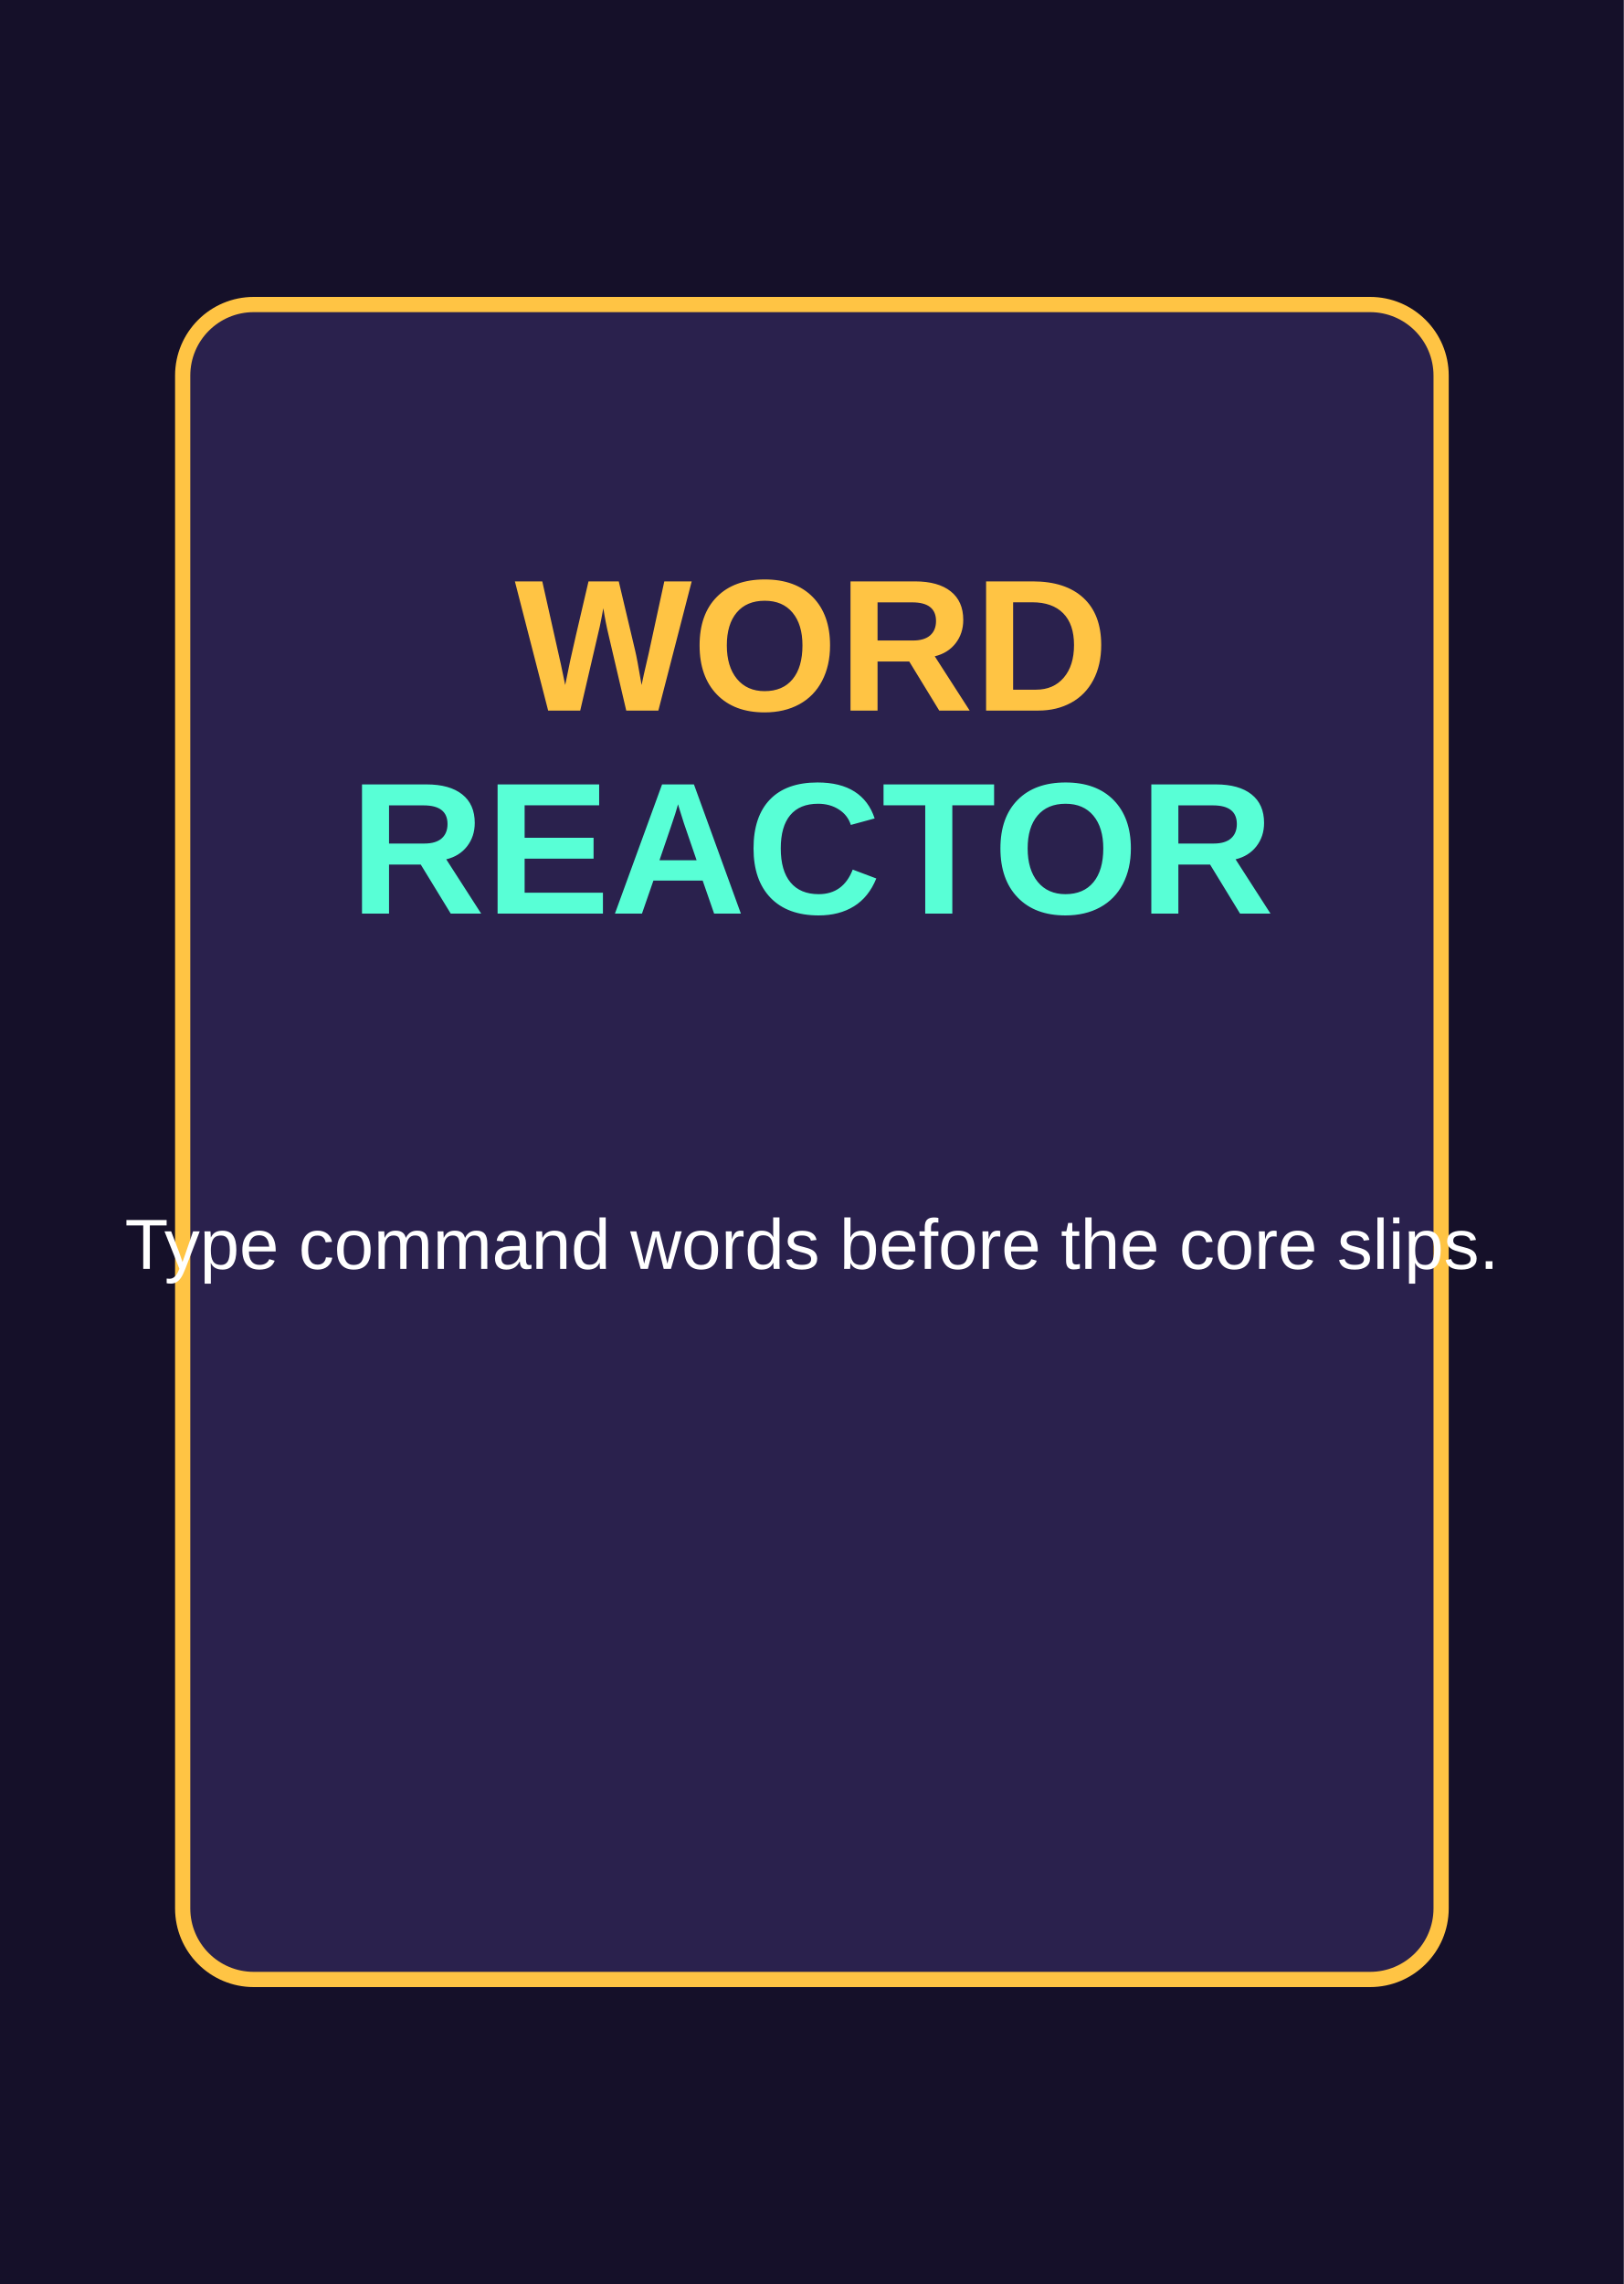
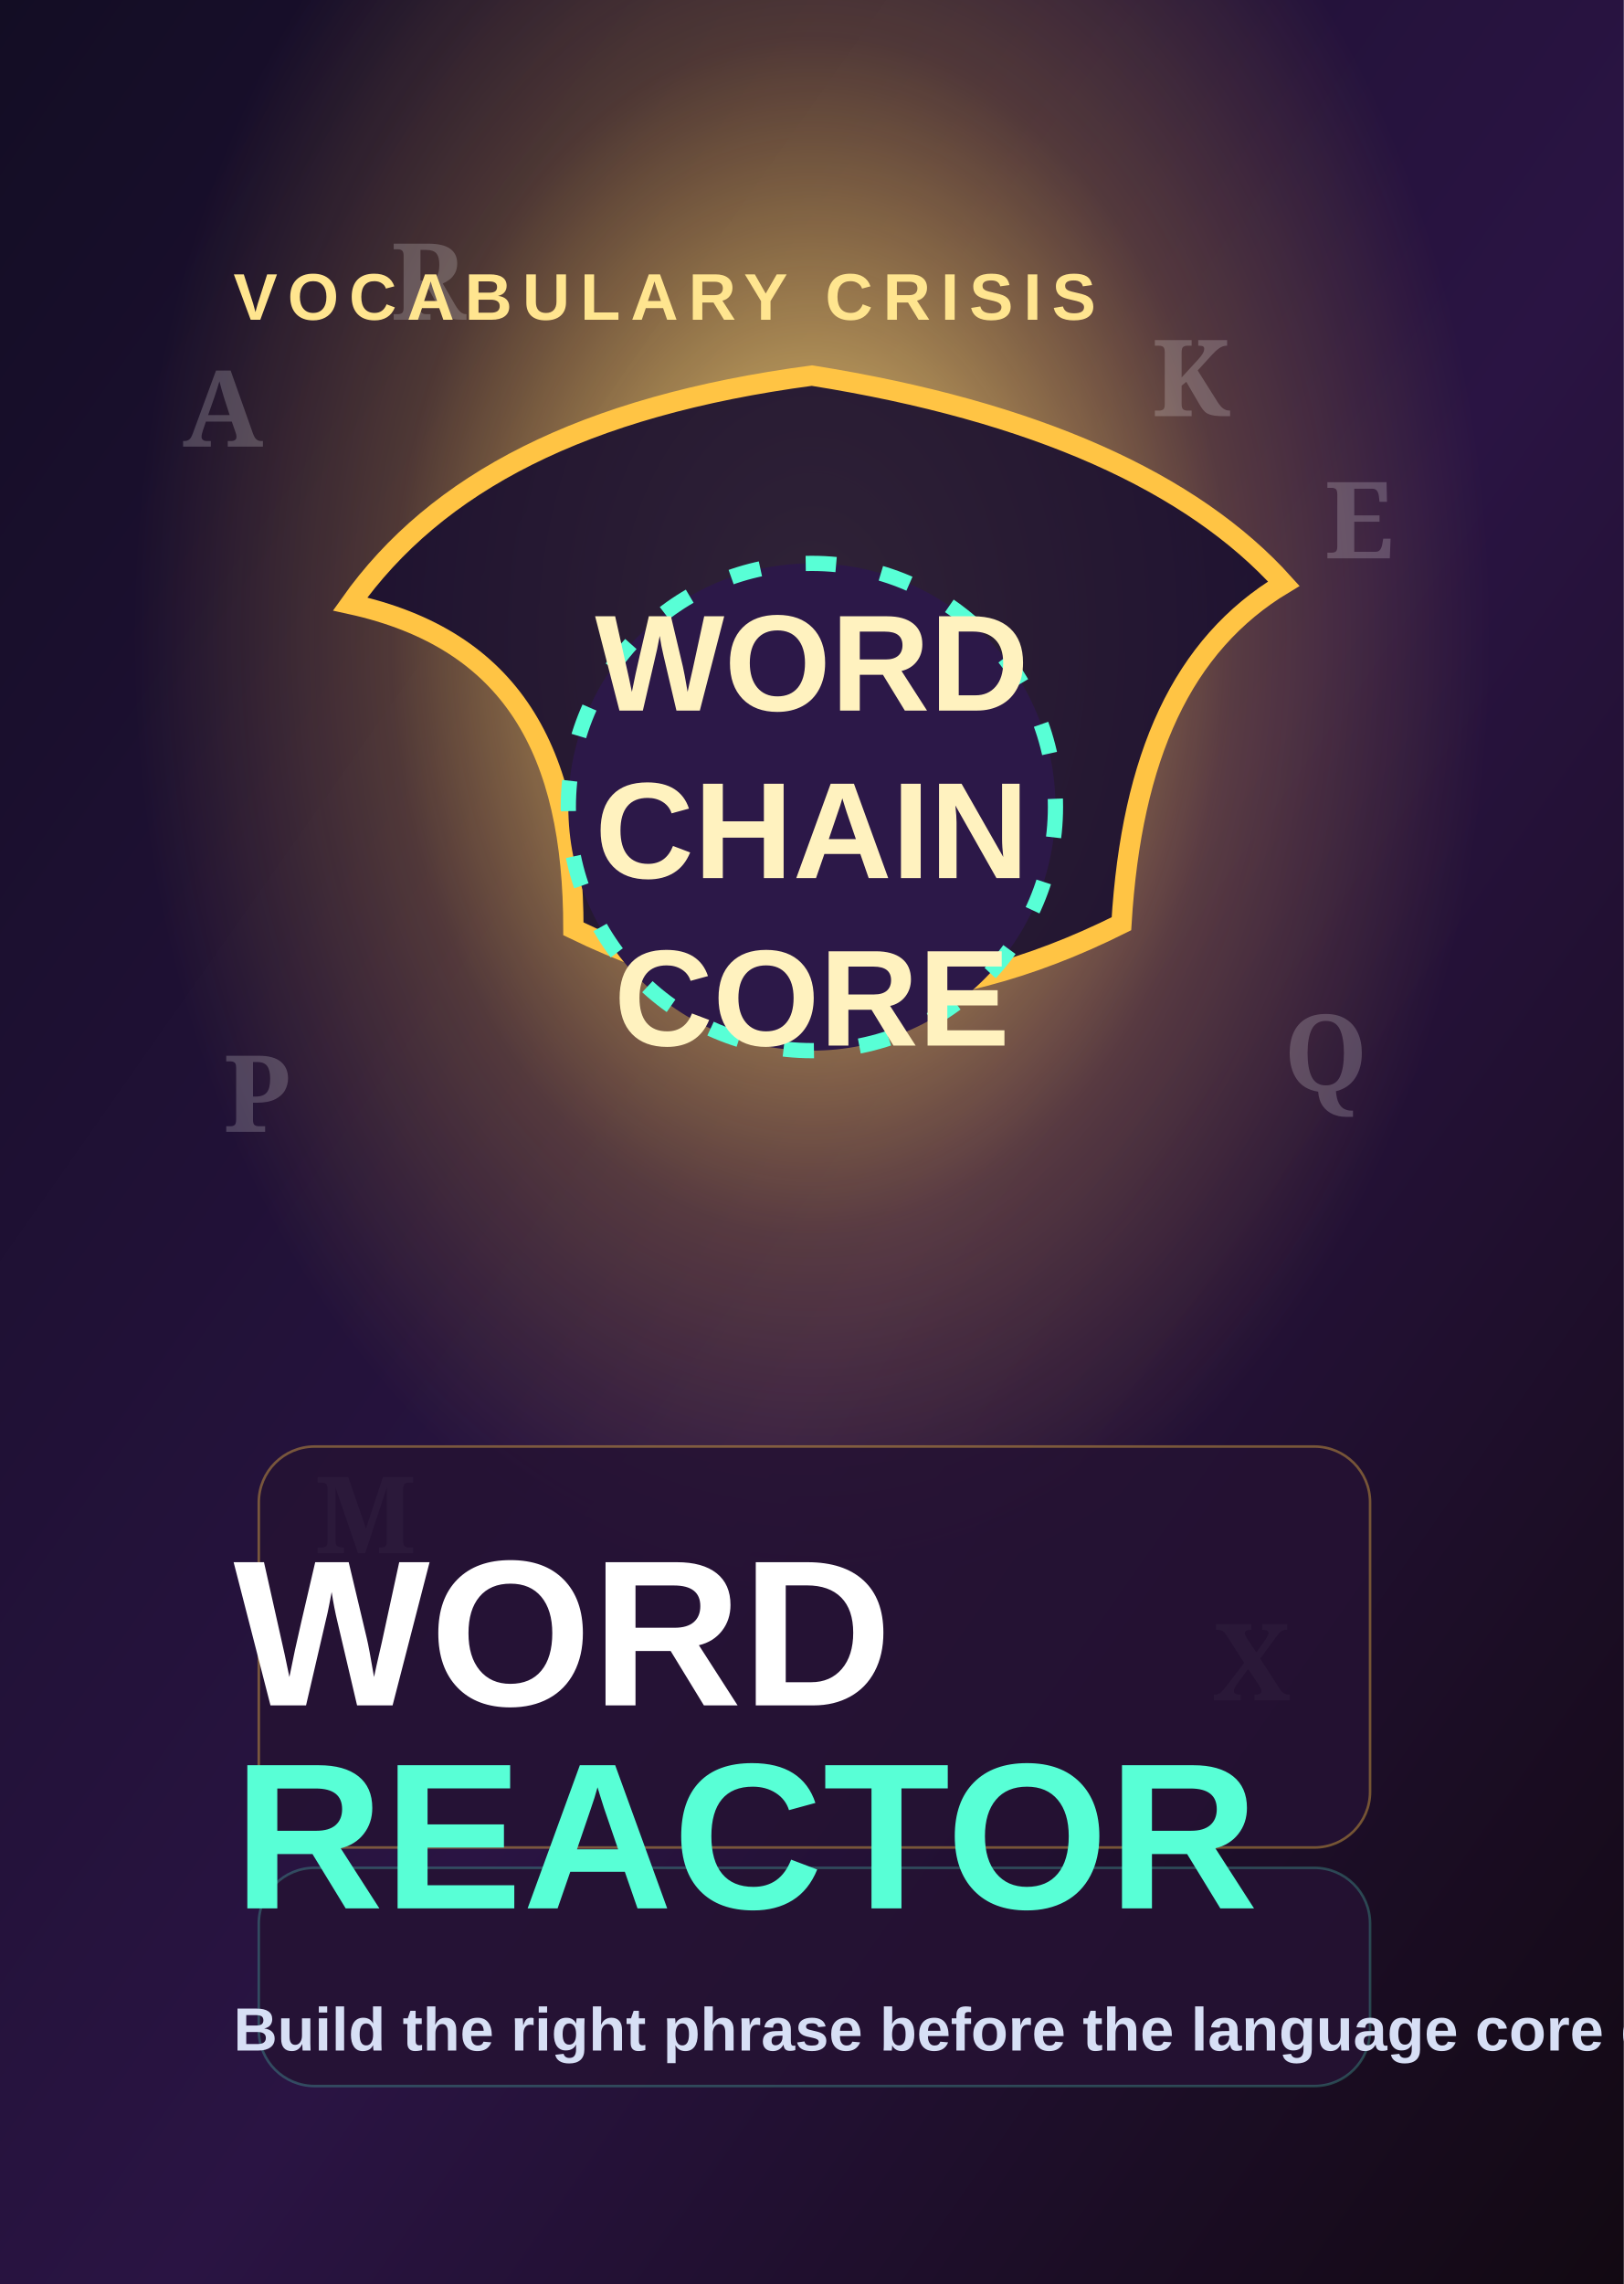
- <svg xmlns="http://www.w3.org/2000/svg" viewBox="0 0 640 900">
-   <rect width="640" height="900" fill="#151029" />
-   <rect x="72" y="120" width="496" height="660" rx="28" fill="#2a214d" stroke="#ffc444" stroke-width="6" />
-   <text x="320" y="280" text-anchor="middle" fill="#ffc444" font-size="74" font-family="Segoe UI, Arial" font-weight="700">WORD</text>
-   <text x="320" y="360" text-anchor="middle" fill="#58ffd6" font-size="74" font-family="Segoe UI, Arial" font-weight="700">REACTOR</text>
-   <text x="320" y="500" text-anchor="middle" fill="#ffffff" font-size="28" font-family="Segoe UI, Arial">Type command words before the core slips.</text>
+ <svg xmlns="http://www.w3.org/2000/svg" viewBox="0 0 640 900" role="img" aria-label="Word Reactor cover art">
+   <defs>
+     <linearGradient id="wr-cover-bg" x1="0" y1="0" x2="1" y2="1">
+       <stop offset="0%" stop-color="#130d24" />
+       <stop offset="55%" stop-color="#2a1443" />
+       <stop offset="100%" stop-color="#120912" />
+     </linearGradient>
+     <radialGradient id="wr-cover-core" cx="50%" cy="28%" r="42%">
+       <stop offset="0%" stop-color="#ffe384" stop-opacity="0.95" />
+       <stop offset="62%" stop-color="#ffc444" stop-opacity="0.22" />
+       <stop offset="100%" stop-color="#ffc444" stop-opacity="0" />
+     </radialGradient>
+   </defs>
+   <rect width="640" height="900" fill="url(#wr-cover-bg)" />
+   <rect width="640" height="900" fill="url(#wr-cover-core)" />
+   <g opacity="0.2" fill="#ffffff" font-size="42" font-family="Georgia, serif" font-weight="700">
+     <text x="72" y="176">A</text>
+     <text x="154" y="126">R</text>
+     <text x="454" y="164">K</text>
+     <text x="522" y="220">E</text>
+     <text x="88" y="446">P</text>
+     <text x="506" y="430">Q</text>
+     <text x="124" y="612">M</text>
+     <text x="478" y="670">X</text>
+   </g>
+   <path d="M138 238c34-48 92-78 182-90 88 14 150 42 186 82-40 24-60 68-64 134-72 36-142 38-216 2 0-70-24-114-88-128z" fill="#1b1030" fill-opacity="0.9" stroke="#ffc444" stroke-width="8" />
+   <circle cx="320" cy="318" r="96" fill="#2c1848" stroke="#58ffd6" stroke-width="6" stroke-dasharray="12 18" />
+   <g fill="#fff2bf" font-size="54" font-family="Segoe UI, Arial, sans-serif" font-weight="900" text-anchor="middle">
+     <text x="320" y="280">WORD</text>
+     <text x="320" y="346">CHAIN</text>
+     <text x="320" y="412">CORE</text>
+   </g>
+   <g fill="#241233" opacity="0.85">
+     <rect x="102" y="570" width="438" height="158" rx="22" stroke="#ffc444" stroke-opacity="0.45" />
+     <rect x="102" y="736" width="438" height="86" rx="22" stroke="#58ffd6" stroke-opacity="0.28" />
+   </g>
+   <text x="92" y="126" fill="#ffe58f" font-size="26" font-family="Segoe UI, Arial, sans-serif" font-weight="800" letter-spacing="4">VOCABULARY CRISIS</text>
+   <text x="92" y="672" fill="#ffffff" font-size="82" font-family="Segoe UI, Arial, sans-serif" font-weight="900">WORD</text>
+   <text x="92" y="752" fill="#58ffd6" font-size="82" font-family="Segoe UI, Arial, sans-serif" font-weight="900">REACTOR</text>
+   <text x="92" y="808" fill="#d7dff5" font-size="24" font-family="Segoe UI, Arial, sans-serif" font-weight="600">Build the right phrase before the language core goes unstable.</text>
</svg>
